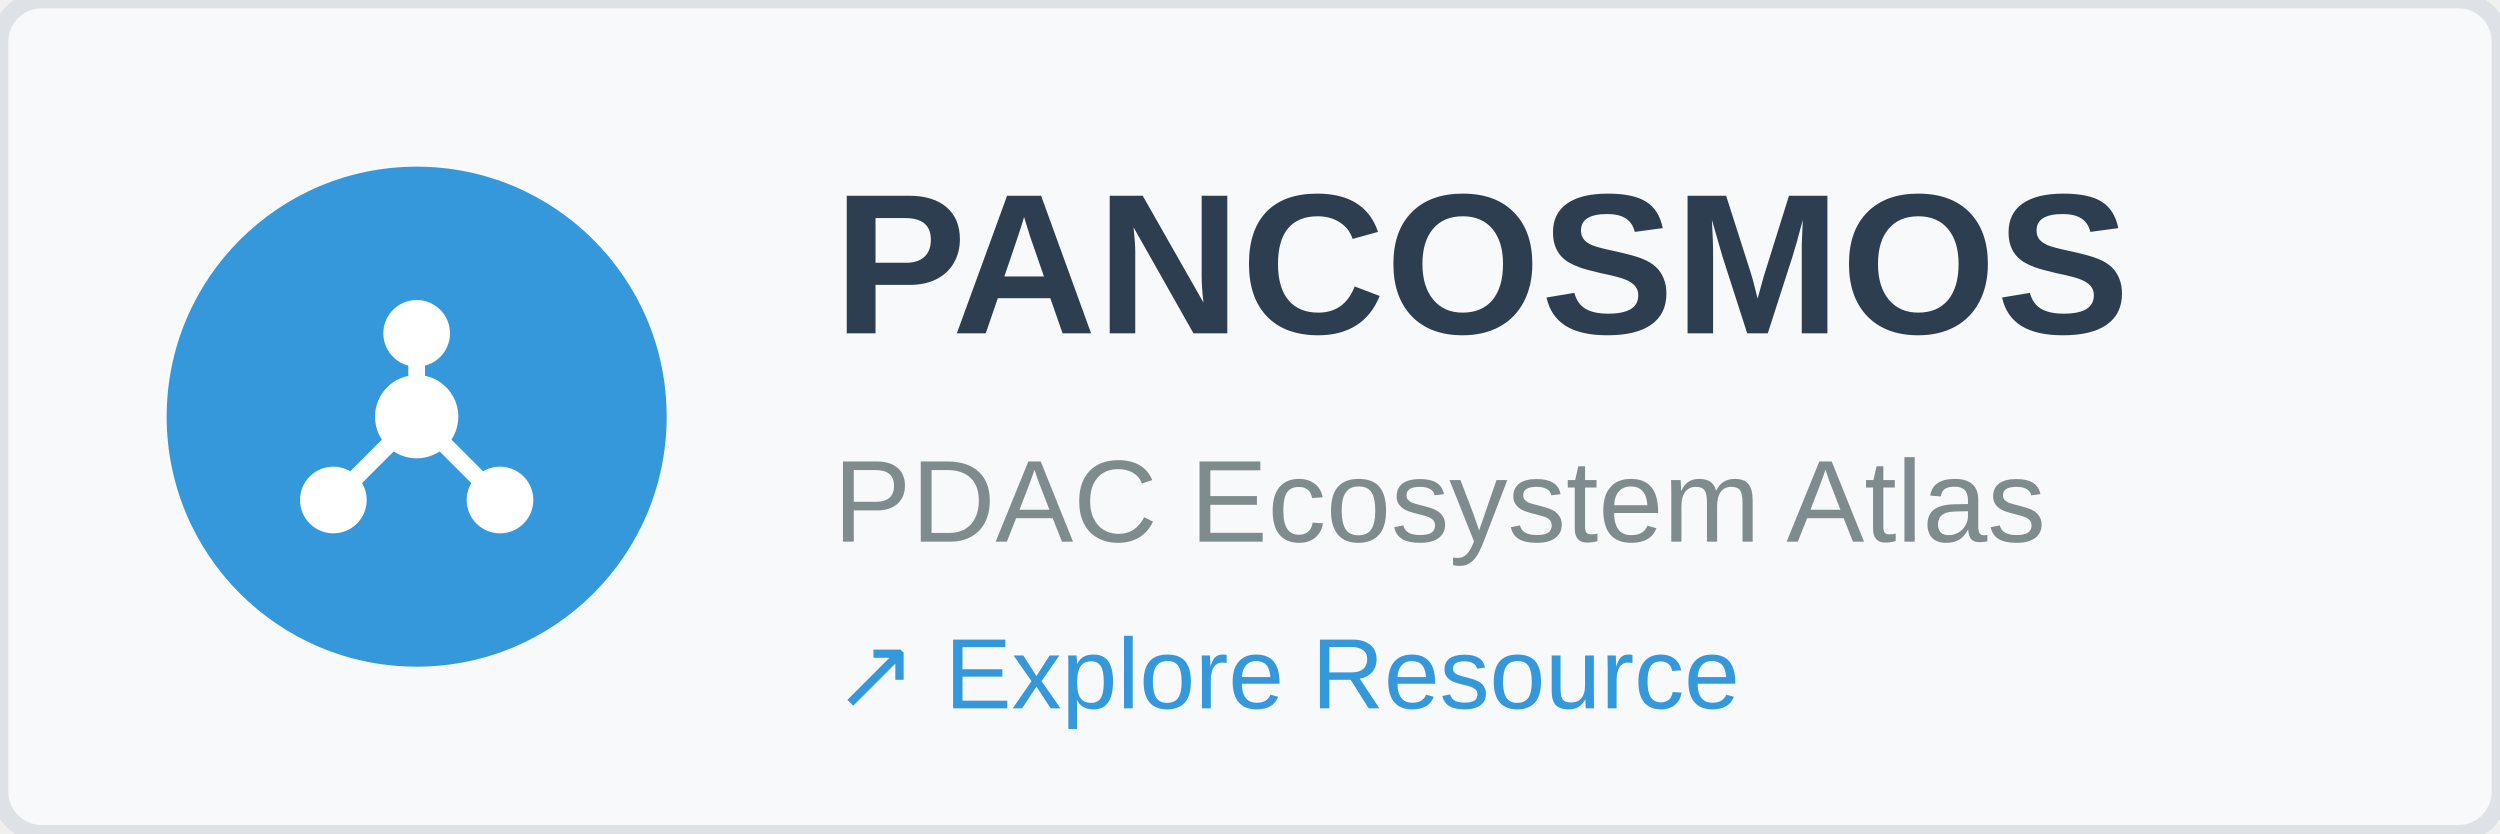
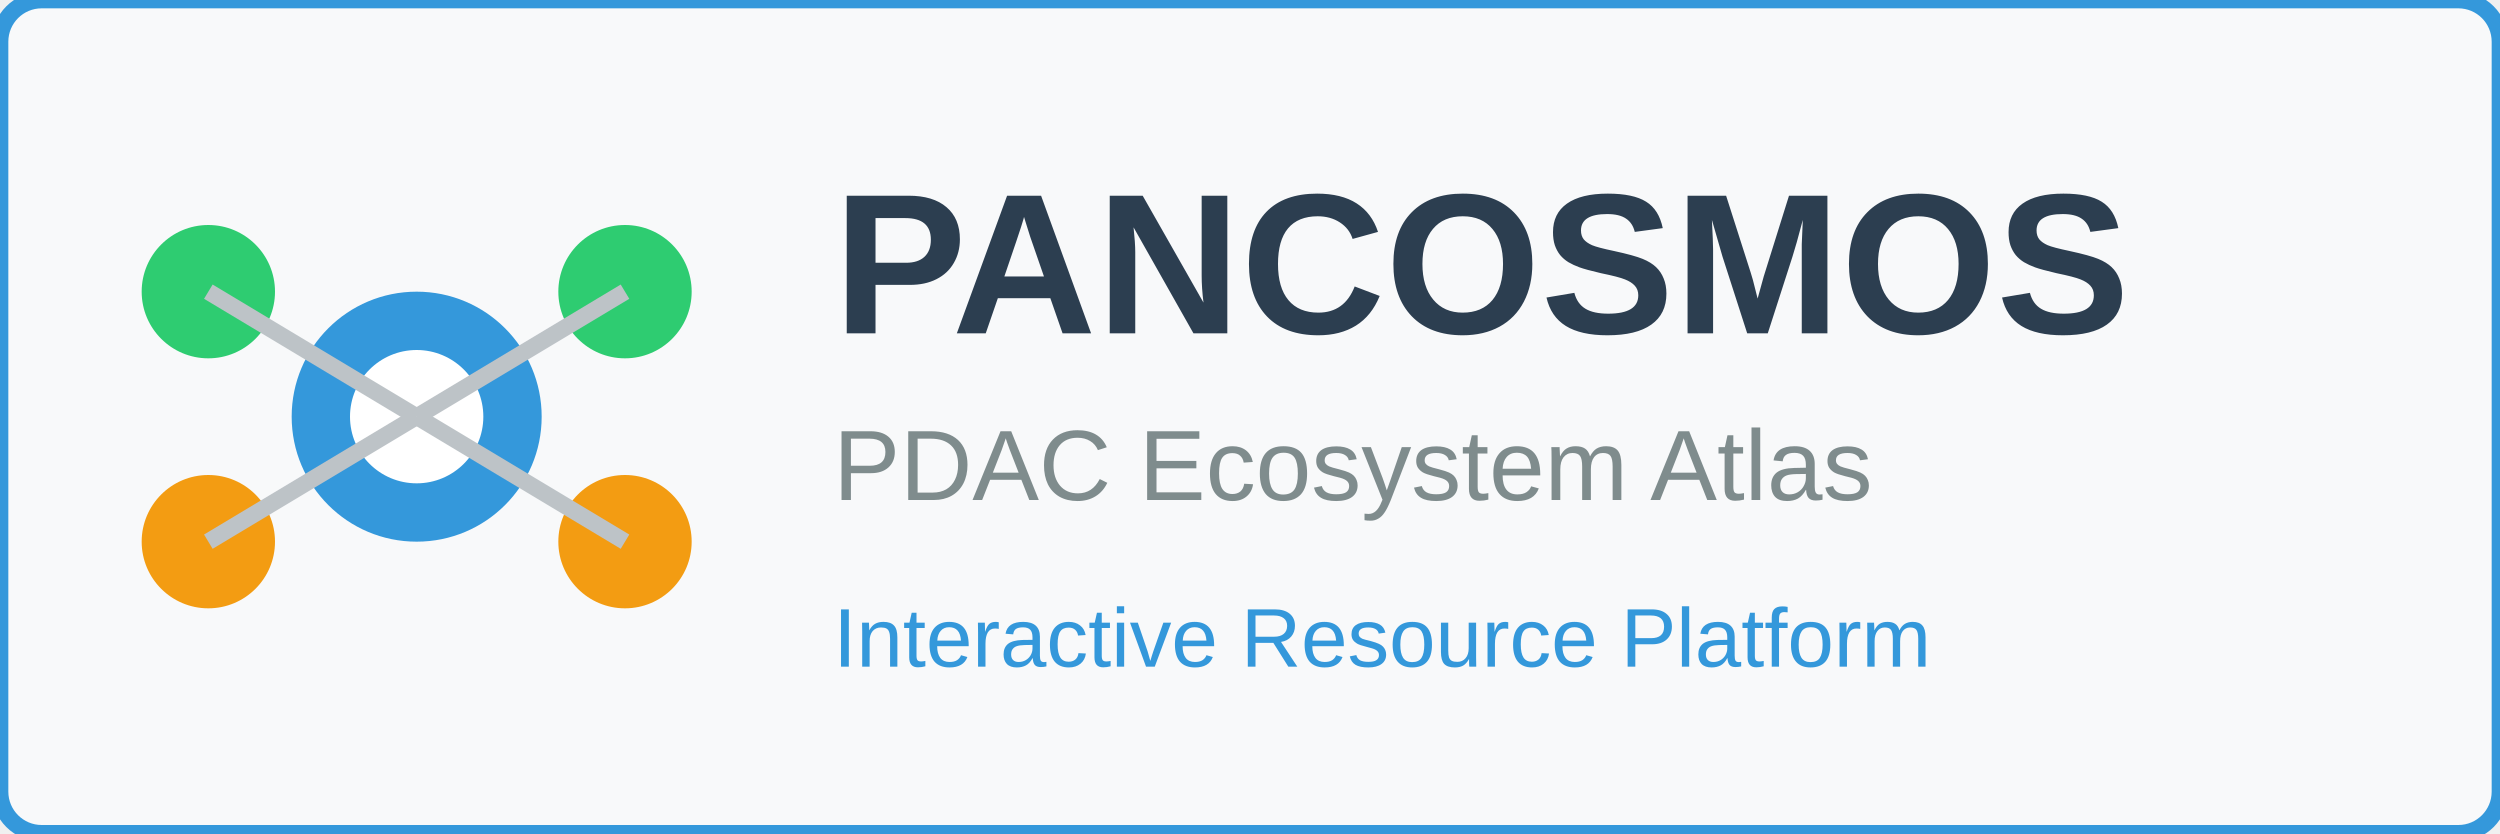
<svg xmlns="http://www.w3.org/2000/svg" width="300" height="100">
-   <rect width="300" height="100" fill="#f8f9fa" stroke="#dee2e6" stroke-width="2" rx="5" />
-   <circle cx="50" cy="50" r="30" fill="#3498db" />
+   <rect width="300" height="100" fill="#f8f9fa" stroke="#3498db" stroke-width="2" rx="5" />
  <g transform="translate(50, 50)">
-     <circle cx="0" cy="-10" r="4" fill="white" />
-     <circle cx="-10" cy="10" r="4" fill="white" />
-     <circle cx="10" cy="10" r="4" fill="white" />
-     <circle cx="0" cy="0" r="5" fill="white" />
-     <line x1="0" y1="-10" x2="0" y2="0" stroke="white" stroke-width="2" />
-     <line x1="0" y1="0" x2="-10" y2="10" stroke="white" stroke-width="2" />
-     <line x1="0" y1="0" x2="10" y2="10" stroke="white" stroke-width="2" />
+     <circle cx="0" cy="0" r="15" fill="#3498db" />
+     <circle cx="0" cy="0" r="8" fill="white" />
+     <circle cx="-25" cy="-15" r="8" fill="#2ecc71" />
+     <circle cx="25" cy="-15" r="8" fill="#2ecc71" />
+     <circle cx="-25" cy="15" r="8" fill="#f39c12" />
+     <circle cx="25" cy="15" r="8" fill="#f39c12" />
+     <line x1="0" y1="0" x2="-25" y2="-15" stroke="#bdc3c7" stroke-width="2" />
+     <line x1="0" y1="0" x2="25" y2="-15" stroke="#bdc3c7" stroke-width="2" />
+     <line x1="0" y1="0" x2="-25" y2="15" stroke="#bdc3c7" stroke-width="2" />
+     <line x1="0" y1="0" x2="25" y2="15" stroke="#bdc3c7" stroke-width="2" />
  </g>
  <text x="100" y="40" font-family="Arial, sans-serif" font-size="24" font-weight="bold" fill="#2c3e50">PANCOSMOS</text>
-   <text x="100" y="65" font-family="Arial, sans-serif" font-size="14" fill="#7f8c8d">PDAC Ecosystem Atlas</text>
-   <text x="100" y="85" font-family="Arial, sans-serif" font-size="12" fill="#3498db">↗ Explore Resource</text>
+   <text x="100" y="60" font-family="Arial, sans-serif" font-size="12" fill="#7f8c8d">PDAC Ecosystem Atlas</text>
+   <text x="100" y="80" font-family="Arial, sans-serif" font-size="10" fill="#3498db">Interactive Resource Platform</text>
</svg>
